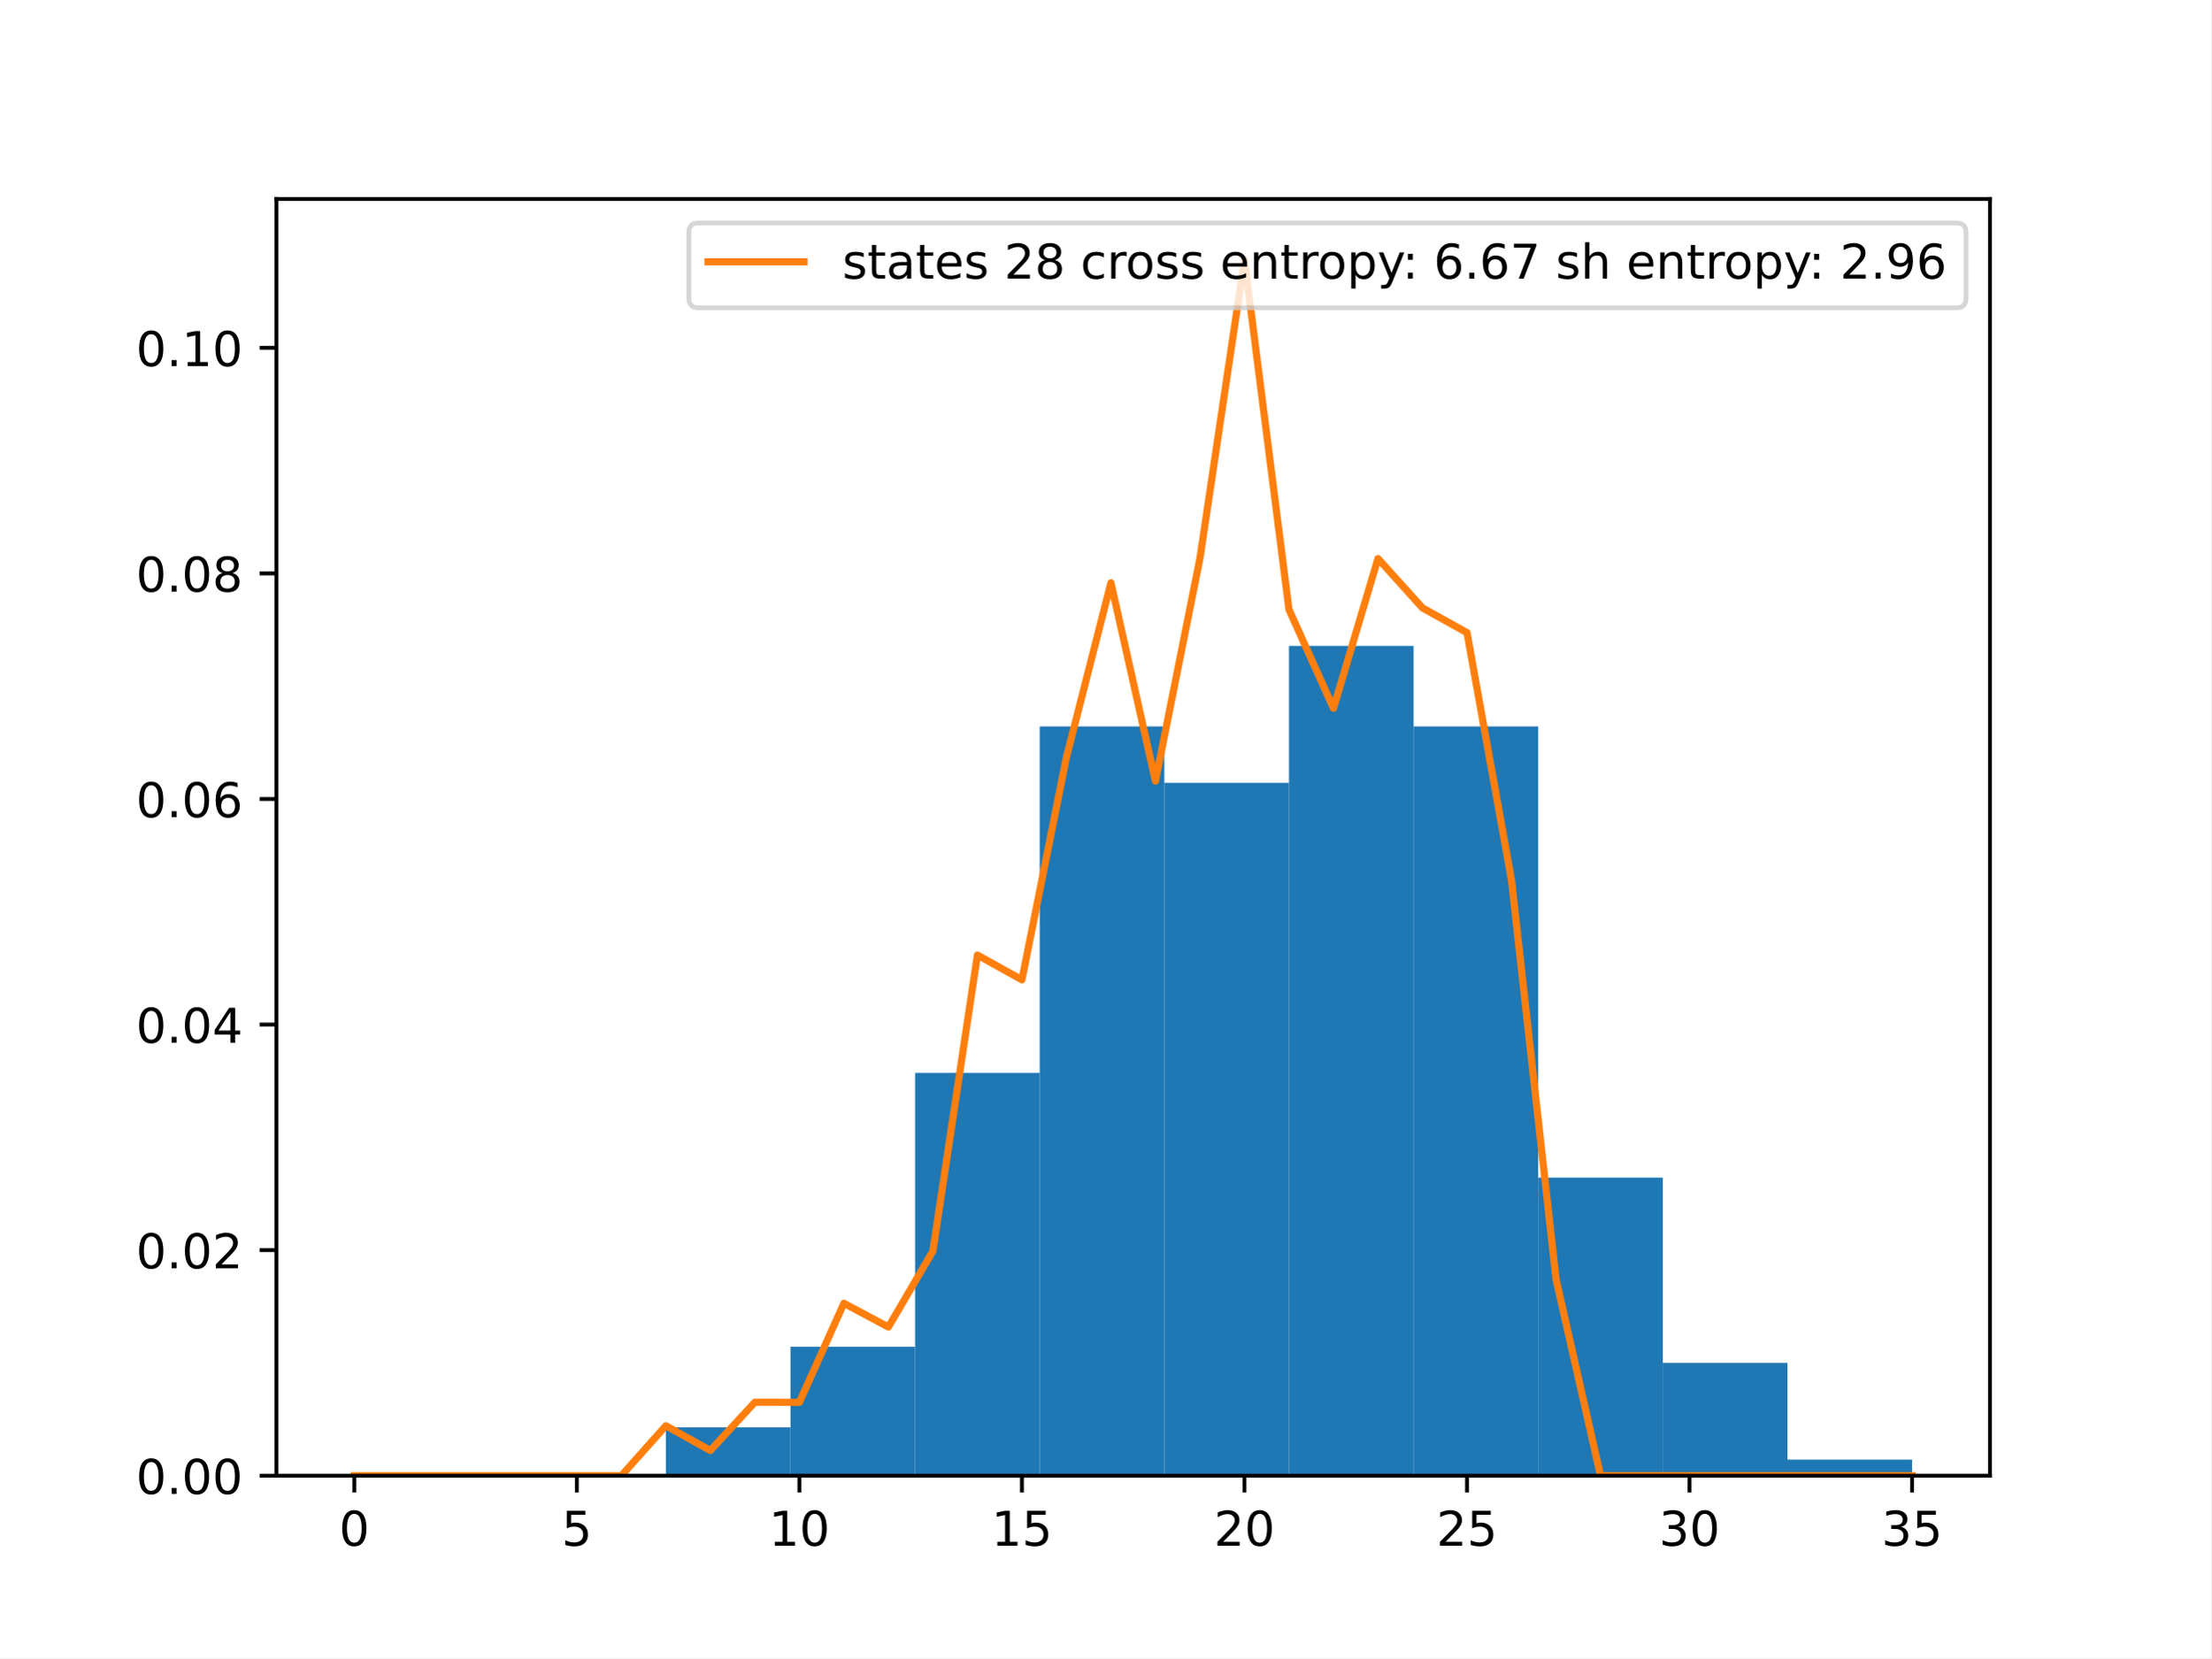
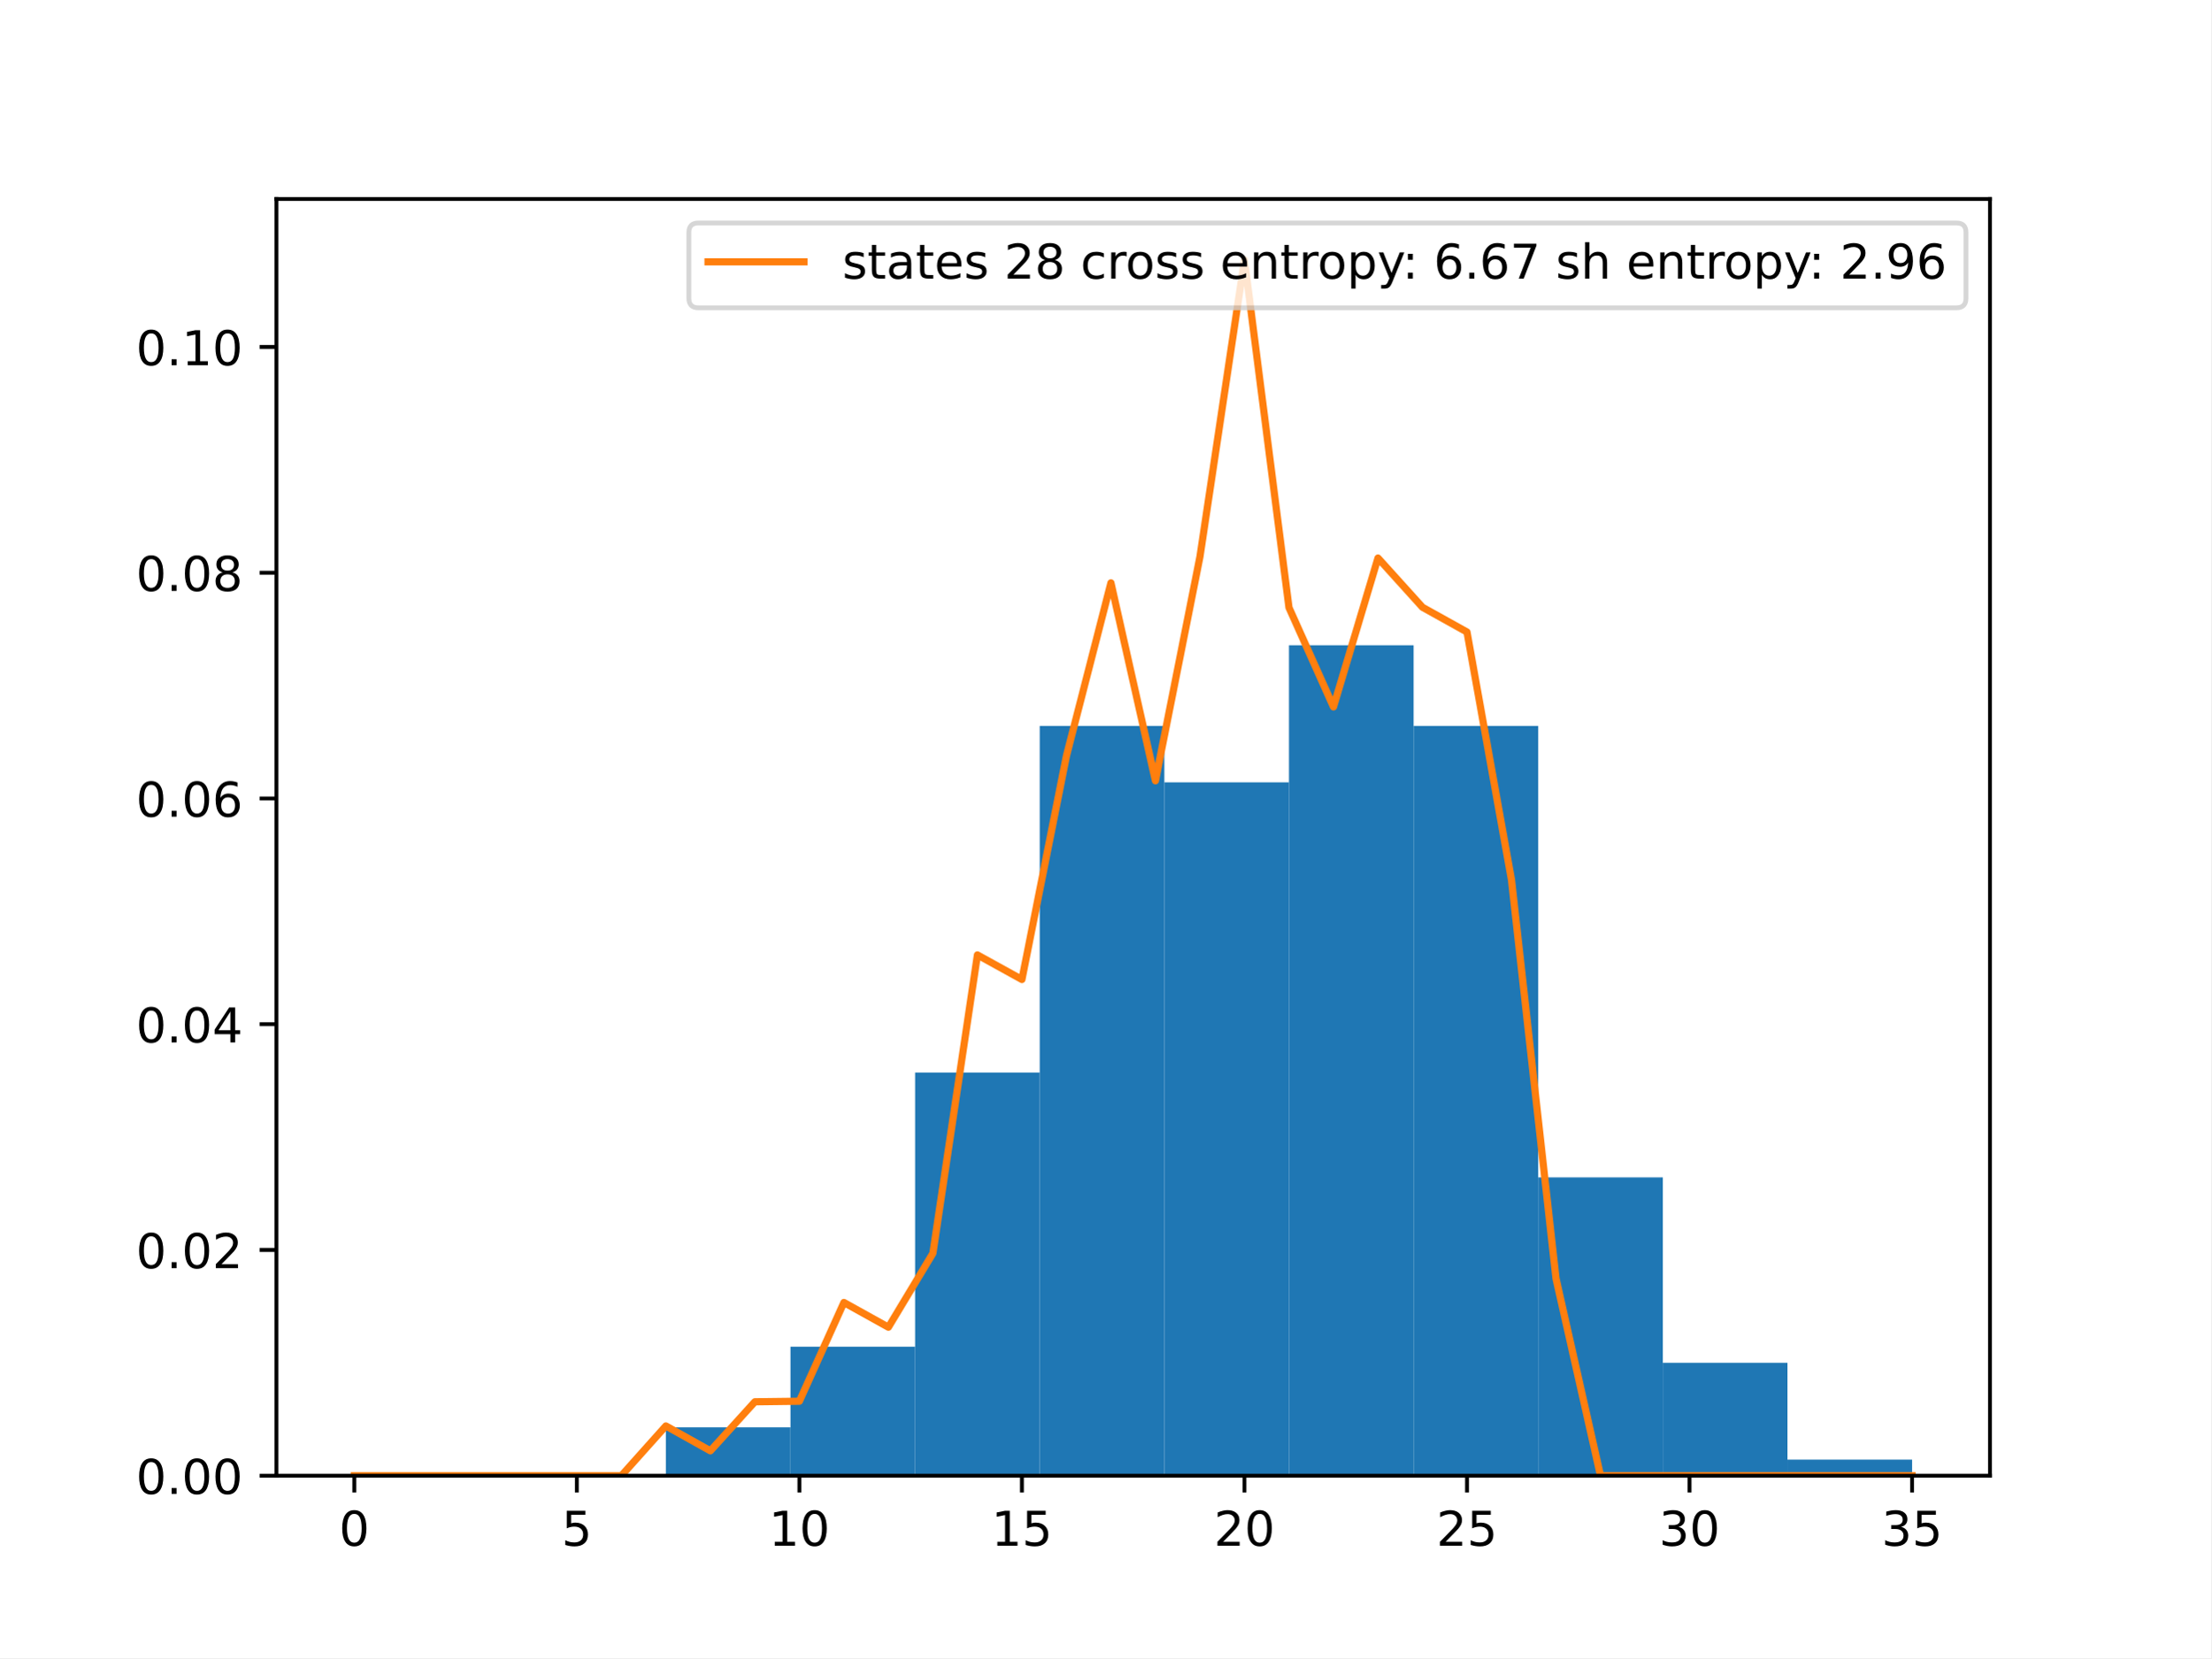
<svg xmlns="http://www.w3.org/2000/svg" xmlns:xlink="http://www.w3.org/1999/xlink" width="460.8pt" height="345.6pt" viewBox="0 0 460.8 345.6" version="1.1">
  <defs>
    <style type="text/css">*{stroke-linejoin: round; stroke-linecap: butt}</style>
  </defs>
  <g id="figure_1">
    <g id="patch_1">
      <path d="M 0 345.6  L 460.8 345.6  L 460.8 0  L 0 0  z " style="fill: #ffffff" />
    </g>
    <g id="axes_1">
      <g id="patch_2">
        <path d="M 57.6 307.584  L 414.72 307.584  L 414.72 41.472  L 57.6 41.472  z " style="fill: #ffffff" />
      </g>
      <g id="patch_3">
-         <path d="M 138.764 307.584  L 164.736 307.584  L 164.736 297.509  L 138.764 297.509  z " clip-path="url(#pbf7fd4a29a)" style="fill: #1f77b4" />
+         <path d="M 138.764 307.584  L 164.736 307.584  L 164.736 297.501  L 138.764 297.501  z " clip-path="url(#pd6a578998c)" style="fill: #1f77b4" />
      </g>
      <g id="patch_4">
-         <path d="M 164.736 307.584  L 190.708 307.584  L 190.708 280.717  L 164.736 280.717  z " clip-path="url(#pbf7fd4a29a)" style="fill: #1f77b4" />
+         <path d="M 164.736 307.584  L 190.708 307.584  L 190.708 280.696  L 164.736 280.696  z " clip-path="url(#pd6a578998c)" style="fill: #1f77b4" />
      </g>
      <g id="patch_5">
-         <path d="M 190.708 307.584  L 216.681 307.584  L 216.681 223.624  L 190.708 223.624  z " clip-path="url(#pbf7fd4a29a)" style="fill: #1f77b4" />
+         <path d="M 190.708 307.584  L 216.681 307.584  L 216.681 223.559  L 190.708 223.559  z " clip-path="url(#pd6a578998c)" style="fill: #1f77b4" />
      </g>
      <g id="patch_6">
-         <path d="M 216.681 307.584  L 242.653 307.584  L 242.653 151.418  L 216.681 151.418  z " clip-path="url(#pbf7fd4a29a)" style="fill: #1f77b4" />
+         <path d="M 216.681 307.584  L 242.653 307.584  L 242.653 151.298  L 216.681 151.298  z " clip-path="url(#pd6a578998c)" style="fill: #1f77b4" />
      </g>
      <g id="patch_7">
-         <path d="M 242.653 307.584  L 268.625 307.584  L 268.625 163.173  L 242.653 163.173  z " clip-path="url(#pbf7fd4a29a)" style="fill: #1f77b4" />
+         <path d="M 242.653 307.584  L 268.625 307.584  L 268.625 163.061  L 242.653 163.061  z " clip-path="url(#pd6a578998c)" style="fill: #1f77b4" />
      </g>
      <g id="patch_8">
-         <path d="M 268.625 307.584  L 294.598 307.584  L 294.598 134.626  L 268.625 134.626  z " clip-path="url(#pbf7fd4a29a)" style="fill: #1f77b4" />
+         <path d="M 268.625 307.584  L 294.598 307.584  L 294.598 134.493  L 268.625 134.493  z " clip-path="url(#pd6a578998c)" style="fill: #1f77b4" />
      </g>
      <g id="patch_9">
-         <path d="M 294.598 307.584  L 320.57 307.584  L 320.57 151.418  L 294.598 151.418  z " clip-path="url(#pbf7fd4a29a)" style="fill: #1f77b4" />
+         <path d="M 294.598 307.584  L 320.57 307.584  L 320.57 151.298  L 294.598 151.298  z " clip-path="url(#pd6a578998c)" style="fill: #1f77b4" />
      </g>
      <g id="patch_10">
-         <path d="M 320.57 307.584  L 346.543 307.584  L 346.543 245.454  L 320.57 245.454  z " clip-path="url(#pbf7fd4a29a)" style="fill: #1f77b4" />
+         <path d="M 320.57 307.584  L 346.543 307.584  L 346.543 245.406  L 320.57 245.406  z " clip-path="url(#pd6a578998c)" style="fill: #1f77b4" />
      </g>
      <g id="patch_11">
-         <path d="M 346.543 307.584  L 372.515 307.584  L 372.515 284.075  L 346.543 284.075  z " clip-path="url(#pbf7fd4a29a)" style="fill: #1f77b4" />
+         <path d="M 346.543 307.584  L 372.515 307.584  L 372.515 284.057  L 346.543 284.057  z " clip-path="url(#pd6a578998c)" style="fill: #1f77b4" />
      </g>
      <g id="patch_12">
-         <path d="M 372.515 307.584  L 398.487 307.584  L 398.487 304.226  L 372.515 304.226  z " clip-path="url(#pbf7fd4a29a)" style="fill: #1f77b4" />
+         <path d="M 372.515 307.584  L 398.487 307.584  L 398.487 304.223  L 372.515 304.223  z " clip-path="url(#pd6a578998c)" style="fill: #1f77b4" />
      </g>
      <g id="matplotlib.axis_1">
        <g id="xtick_1">
          <g id="line2d_1">
            <defs>
-               <path id="mff5b7a526d" d="M 0 0  L 0 3.5  " style="stroke: #000000; stroke-width: 0.8" />
+               <path id="m633aa79b20" d="M 0 0  L 0 3.5  " style="stroke: #000000; stroke-width: 0.8" />
            </defs>
            <g>
-               <use xlink:href="#mff5b7a526d" x="73.833" y="307.584" style="stroke: #000000; stroke-width: 0.8" />
+               <use xlink:href="#m633aa79b20" x="73.833" y="307.584" style="stroke: #000000; stroke-width: 0.8" />
            </g>
          </g>
          <g id="text_1">
            <g transform="translate(70.65148 322.1824) scale(0.1 -0.1)">
              <defs>
                <path id="DejaVuSans-30" d="M 2034 4250  Q 1547 4250 1301 3770  Q 1056 3291 1056 2328  Q 1056 1369 1301 889  Q 1547 409 2034 409  Q 2525 409 2770 889  Q 3016 1369 3016 2328  Q 3016 3291 2770 3770  Q 2525 4250 2034 4250  z M 2034 4750  Q 2819 4750 3233 4129  Q 3647 3509 3647 2328  Q 3647 1150 3233 529  Q 2819 -91 2034 -91  Q 1250 -91 836 529  Q 422 1150 422 2328  Q 422 3509 836 4129  Q 1250 4750 2034 4750  z " transform="scale(0.015625)" />
              </defs>
              <use xlink:href="#DejaVuSans-30" />
            </g>
          </g>
        </g>
        <g id="xtick_2">
          <g id="line2d_2">
            <g>
-               <use xlink:href="#mff5b7a526d" x="120.212" y="307.584" style="stroke: #000000; stroke-width: 0.8" />
+               <use xlink:href="#m633aa79b20" x="120.212" y="307.584" style="stroke: #000000; stroke-width: 0.8" />
            </g>
          </g>
          <g id="text_2">
            <g transform="translate(117.0307 322.1824) scale(0.1 -0.1)">
              <defs>
                <path id="DejaVuSans-35" d="M 691 4666  L 3169 4666  L 3169 4134  L 1269 4134  L 1269 2991  Q 1406 3038 1543 3061  Q 1681 3084 1819 3084  Q 2600 3084 3056 2656  Q 3513 2228 3513 1497  Q 3513 744 3044 326  Q 2575 -91 1722 -91  Q 1428 -91 1123 -41  Q 819 9 494 109  L 494 744  Q 775 591 1075 516  Q 1375 441 1709 441  Q 2250 441 2565 725  Q 2881 1009 2881 1497  Q 2881 1984 2565 2268  Q 2250 2553 1709 2553  Q 1456 2553 1204 2497  Q 953 2441 691 2322  L 691 4666  z " transform="scale(0.015625)" />
              </defs>
              <use xlink:href="#DejaVuSans-35" />
            </g>
          </g>
        </g>
        <g id="xtick_3">
          <g id="line2d_3">
            <g>
-               <use xlink:href="#mff5b7a526d" x="166.591" y="307.584" style="stroke: #000000; stroke-width: 0.8" />
+               <use xlink:href="#m633aa79b20" x="166.591" y="307.584" style="stroke: #000000; stroke-width: 0.8" />
            </g>
          </g>
          <g id="text_3">
            <g transform="translate(160.2287 322.1824) scale(0.1 -0.1)">
              <defs>
                <path id="DejaVuSans-31" d="M 794 531  L 1825 531  L 1825 4091  L 703 3866  L 703 4441  L 1819 4666  L 2450 4666  L 2450 531  L 3481 531  L 3481 0  L 794 0  L 794 531  z " transform="scale(0.015625)" />
              </defs>
              <use xlink:href="#DejaVuSans-31" />
              <use xlink:href="#DejaVuSans-30" x="63.623" />
            </g>
          </g>
        </g>
        <g id="xtick_4">
          <g id="line2d_4">
            <g>
-               <use xlink:href="#mff5b7a526d" x="212.97" y="307.584" style="stroke: #000000; stroke-width: 0.8" />
+               <use xlink:href="#m633aa79b20" x="212.97" y="307.584" style="stroke: #000000; stroke-width: 0.8" />
            </g>
          </g>
          <g id="text_4">
            <g transform="translate(206.6079 322.1824) scale(0.1 -0.1)">
              <use xlink:href="#DejaVuSans-31" />
              <use xlink:href="#DejaVuSans-35" x="63.623" />
            </g>
          </g>
        </g>
        <g id="xtick_5">
          <g id="line2d_5">
            <g>
-               <use xlink:href="#mff5b7a526d" x="259.35" y="307.584" style="stroke: #000000; stroke-width: 0.8" />
+               <use xlink:href="#m633aa79b20" x="259.35" y="307.584" style="stroke: #000000; stroke-width: 0.8" />
            </g>
          </g>
          <g id="text_5">
            <g transform="translate(252.9871 322.1824) scale(0.1 -0.1)">
              <defs>
                <path id="DejaVuSans-32" d="M 1228 531  L 3431 531  L 3431 0  L 469 0  L 469 531  Q 828 903 1448 1529  Q 2069 2156 2228 2338  Q 2531 2678 2651 2914  Q 2772 3150 2772 3378  Q 2772 3750 2511 3984  Q 2250 4219 1831 4219  Q 1534 4219 1204 4116  Q 875 4013 500 3803  L 500 4441  Q 881 4594 1212 4672  Q 1544 4750 1819 4750  Q 2544 4750 2975 4387  Q 3406 4025 3406 3419  Q 3406 3131 3298 2873  Q 3191 2616 2906 2266  Q 2828 2175 2409 1742  Q 1991 1309 1228 531  z " transform="scale(0.015625)" />
              </defs>
              <use xlink:href="#DejaVuSans-32" />
              <use xlink:href="#DejaVuSans-30" x="63.623" />
            </g>
          </g>
        </g>
        <g id="xtick_6">
          <g id="line2d_6">
            <g>
-               <use xlink:href="#mff5b7a526d" x="305.729" y="307.584" style="stroke: #000000; stroke-width: 0.8" />
+               <use xlink:href="#m633aa79b20" x="305.729" y="307.584" style="stroke: #000000; stroke-width: 0.8" />
            </g>
          </g>
          <g id="text_6">
            <g transform="translate(299.3663 322.1824) scale(0.1 -0.1)">
              <use xlink:href="#DejaVuSans-32" />
              <use xlink:href="#DejaVuSans-35" x="63.623" />
            </g>
          </g>
        </g>
        <g id="xtick_7">
          <g id="line2d_7">
            <g>
-               <use xlink:href="#mff5b7a526d" x="352.108" y="307.584" style="stroke: #000000; stroke-width: 0.8" />
+               <use xlink:href="#m633aa79b20" x="352.108" y="307.584" style="stroke: #000000; stroke-width: 0.8" />
            </g>
          </g>
          <g id="text_7">
            <g transform="translate(345.7456 322.1824) scale(0.1 -0.1)">
              <defs>
                <path id="DejaVuSans-33" d="M 2597 2516  Q 3050 2419 3304 2112  Q 3559 1806 3559 1356  Q 3559 666 3084 287  Q 2609 -91 1734 -91  Q 1441 -91 1130 -33  Q 819 25 488 141  L 488 750  Q 750 597 1062 519  Q 1375 441 1716 441  Q 2309 441 2620 675  Q 2931 909 2931 1356  Q 2931 1769 2642 2001  Q 2353 2234 1838 2234  L 1294 2234  L 1294 2753  L 1863 2753  Q 2328 2753 2575 2939  Q 2822 3125 2822 3475  Q 2822 3834 2567 4026  Q 2313 4219 1838 4219  Q 1578 4219 1281 4162  Q 984 4106 628 3988  L 628 4550  Q 988 4650 1302 4700  Q 1616 4750 1894 4750  Q 2613 4750 3031 4423  Q 3450 4097 3450 3541  Q 3450 3153 3228 2886  Q 3006 2619 2597 2516  z " transform="scale(0.015625)" />
              </defs>
              <use xlink:href="#DejaVuSans-33" />
              <use xlink:href="#DejaVuSans-30" x="63.623" />
            </g>
          </g>
        </g>
        <g id="xtick_8">
          <g id="line2d_8">
            <g>
-               <use xlink:href="#mff5b7a526d" x="398.487" y="307.584" style="stroke: #000000; stroke-width: 0.8" />
+               <use xlink:href="#m633aa79b20" x="398.487" y="307.584" style="stroke: #000000; stroke-width: 0.8" />
            </g>
          </g>
          <g id="text_8">
            <g transform="translate(392.1248 322.1824) scale(0.1 -0.1)">
              <use xlink:href="#DejaVuSans-33" />
              <use xlink:href="#DejaVuSans-35" x="63.623" />
            </g>
          </g>
        </g>
      </g>
      <g id="matplotlib.axis_2">
        <g id="ytick_1">
          <g id="line2d_9">
            <defs>
-               <path id="mc62f3f05f7" d="M 0 0  L -3.5 0  " style="stroke: #000000; stroke-width: 0.8" />
+               <path id="mf53804fd5f" d="M 0 0  L -3.5 0  " style="stroke: #000000; stroke-width: 0.8" />
            </defs>
            <g>
-               <use xlink:href="#mc62f3f05f7" x="57.6" y="307.584" style="stroke: #000000; stroke-width: 0.8" />
+               <use xlink:href="#mf53804fd5f" x="57.6" y="307.584" style="stroke: #000000; stroke-width: 0.8" />
            </g>
          </g>
          <g id="text_9">
            <g transform="translate(28.33438 311.3832) scale(0.1 -0.1)">
              <defs>
                <path id="DejaVuSans-2e" d="M 684 794  L 1344 794  L 1344 0  L 684 0  L 684 794  z " transform="scale(0.015625)" />
              </defs>
              <use xlink:href="#DejaVuSans-30" />
              <use xlink:href="#DejaVuSans-2e" x="63.623" />
              <use xlink:href="#DejaVuSans-30" x="95.41" />
              <use xlink:href="#DejaVuSans-30" x="159.033" />
            </g>
          </g>
        </g>
        <g id="ytick_2">
          <g id="line2d_10">
            <g>
-               <use xlink:href="#mc62f3f05f7" x="57.6" y="260.566" style="stroke: #000000; stroke-width: 0.8" />
+               <use xlink:href="#mf53804fd5f" x="57.6" y="260.53" style="stroke: #000000; stroke-width: 0.8" />
            </g>
          </g>
          <g id="text_10">
-             <g transform="translate(28.33438 264.3656) scale(0.1 -0.1)">
+             <g transform="translate(28.33438 264.3294) scale(0.1 -0.1)">
              <use xlink:href="#DejaVuSans-30" />
              <use xlink:href="#DejaVuSans-2e" x="63.623" />
              <use xlink:href="#DejaVuSans-30" x="95.41" />
              <use xlink:href="#DejaVuSans-32" x="159.033" />
            </g>
          </g>
        </g>
        <g id="ytick_3">
          <g id="line2d_11">
            <g>
-               <use xlink:href="#mc62f3f05f7" x="57.6" y="213.549" style="stroke: #000000; stroke-width: 0.8" />
+               <use xlink:href="#mf53804fd5f" x="57.6" y="213.476" style="stroke: #000000; stroke-width: 0.8" />
            </g>
          </g>
          <g id="text_11">
-             <g transform="translate(28.33438 217.3479) scale(0.1 -0.1)">
+             <g transform="translate(28.33438 217.2755) scale(0.1 -0.1)">
              <defs>
                <path id="DejaVuSans-34" d="M 2419 4116  L 825 1625  L 2419 1625  L 2419 4116  z M 2253 4666  L 3047 4666  L 3047 1625  L 3713 1625  L 3713 1100  L 3047 1100  L 3047 0  L 2419 0  L 2419 1100  L 313 1100  L 313 1709  L 2253 4666  z " transform="scale(0.015625)" />
              </defs>
              <use xlink:href="#DejaVuSans-30" />
              <use xlink:href="#DejaVuSans-2e" x="63.623" />
              <use xlink:href="#DejaVuSans-30" x="95.41" />
              <use xlink:href="#DejaVuSans-34" x="159.033" />
            </g>
          </g>
        </g>
        <g id="ytick_4">
          <g id="line2d_12">
            <g>
-               <use xlink:href="#mc62f3f05f7" x="57.6" y="166.531" style="stroke: #000000; stroke-width: 0.8" />
+               <use xlink:href="#mf53804fd5f" x="57.6" y="166.422" style="stroke: #000000; stroke-width: 0.8" />
            </g>
          </g>
          <g id="text_12">
-             <g transform="translate(28.33438 170.3303) scale(0.1 -0.1)">
+             <g transform="translate(28.33438 170.2216) scale(0.1 -0.1)">
              <defs>
                <path id="DejaVuSans-36" d="M 2113 2584  Q 1688 2584 1439 2293  Q 1191 2003 1191 1497  Q 1191 994 1439 701  Q 1688 409 2113 409  Q 2538 409 2786 701  Q 3034 994 3034 1497  Q 3034 2003 2786 2293  Q 2538 2584 2113 2584  z M 3366 4563  L 3366 3988  Q 3128 4100 2886 4159  Q 2644 4219 2406 4219  Q 1781 4219 1451 3797  Q 1122 3375 1075 2522  Q 1259 2794 1537 2939  Q 1816 3084 2150 3084  Q 2853 3084 3261 2657  Q 3669 2231 3669 1497  Q 3669 778 3244 343  Q 2819 -91 2113 -91  Q 1303 -91 875 529  Q 447 1150 447 2328  Q 447 3434 972 4092  Q 1497 4750 2381 4750  Q 2619 4750 2861 4703  Q 3103 4656 3366 4563  z " transform="scale(0.015625)" />
              </defs>
              <use xlink:href="#DejaVuSans-30" />
              <use xlink:href="#DejaVuSans-2e" x="63.623" />
              <use xlink:href="#DejaVuSans-30" x="95.41" />
              <use xlink:href="#DejaVuSans-36" x="159.033" />
            </g>
          </g>
        </g>
        <g id="ytick_5">
          <g id="line2d_13">
            <g>
-               <use xlink:href="#mc62f3f05f7" x="57.6" y="119.513" style="stroke: #000000; stroke-width: 0.8" />
+               <use xlink:href="#mf53804fd5f" x="57.6" y="119.369" style="stroke: #000000; stroke-width: 0.8" />
            </g>
          </g>
          <g id="text_13">
-             <g transform="translate(28.33438 123.3126) scale(0.1 -0.1)">
+             <g transform="translate(28.33438 123.1678) scale(0.1 -0.1)">
              <defs>
                <path id="DejaVuSans-38" d="M 2034 2216  Q 1584 2216 1326 1975  Q 1069 1734 1069 1313  Q 1069 891 1326 650  Q 1584 409 2034 409  Q 2484 409 2743 651  Q 3003 894 3003 1313  Q 3003 1734 2745 1975  Q 2488 2216 2034 2216  z M 1403 2484  Q 997 2584 770 2862  Q 544 3141 544 3541  Q 544 4100 942 4425  Q 1341 4750 2034 4750  Q 2731 4750 3128 4425  Q 3525 4100 3525 3541  Q 3525 3141 3298 2862  Q 3072 2584 2669 2484  Q 3125 2378 3379 2068  Q 3634 1759 3634 1313  Q 3634 634 3220 271  Q 2806 -91 2034 -91  Q 1263 -91 848 271  Q 434 634 434 1313  Q 434 1759 690 2068  Q 947 2378 1403 2484  z M 1172 3481  Q 1172 3119 1398 2916  Q 1625 2713 2034 2713  Q 2441 2713 2670 2916  Q 2900 3119 2900 3481  Q 2900 3844 2670 4047  Q 2441 4250 2034 4250  Q 1625 4250 1398 4047  Q 1172 3844 1172 3481  z " transform="scale(0.015625)" />
              </defs>
              <use xlink:href="#DejaVuSans-30" />
              <use xlink:href="#DejaVuSans-2e" x="63.623" />
              <use xlink:href="#DejaVuSans-30" x="95.41" />
              <use xlink:href="#DejaVuSans-38" x="159.033" />
            </g>
          </g>
        </g>
        <g id="ytick_6">
          <g id="line2d_14">
            <g>
-               <use xlink:href="#mc62f3f05f7" x="57.6" y="72.496" style="stroke: #000000; stroke-width: 0.8" />
+               <use xlink:href="#mf53804fd5f" x="57.6" y="72.315" style="stroke: #000000; stroke-width: 0.8" />
            </g>
          </g>
          <g id="text_14">
-             <g transform="translate(28.33438 76.29497) scale(0.1 -0.1)">
+             <g transform="translate(28.33438 76.11393) scale(0.1 -0.1)">
              <use xlink:href="#DejaVuSans-30" />
              <use xlink:href="#DejaVuSans-2e" x="63.623" />
              <use xlink:href="#DejaVuSans-31" x="95.41" />
              <use xlink:href="#DejaVuSans-30" x="159.033" />
            </g>
          </g>
        </g>
      </g>
      <g id="line2d_15">
-         <path d="M 73.833 307.584  L 83.109 307.583  L 92.384 307.583  L 101.66 307.583  L 110.936 307.583  L 120.212 307.583  L 129.488 307.583  L 138.764 297.176  L 148.039 302.331  L 157.315 292.268  L 166.591 292.284  L 175.867 271.65  L 185.143 276.597  L 194.419 260.753  L 203.695 199.066  L 212.97 204.22  L 222.246 157.822  L 231.522 121.477  L 240.798 162.801  L 250.074 116.373  L 259.35 54.144  L 268.625 127.034  L 277.901 147.623  L 287.177 116.421  L 296.453 126.713  L 305.729 131.865  L 315.005 183.474  L 324.281 266.61  L 333.556 307.584  L 342.832 307.584  L 352.108 307.584  L 361.384 307.584  L 370.66 307.584  L 379.936 307.584  L 389.211 307.584  L 398.487 307.584  " clip-path="url(#pbf7fd4a29a)" style="fill: none; stroke: #ff7f0e; stroke-width: 1.5; stroke-linecap: square" />
+         <path d="M 73.833 307.584  L 83.109 307.583  L 92.384 307.583  L 101.66 307.583  L 110.936 307.583  L 120.212 307.583  L 129.488 307.583  L 138.764 297.213  L 148.039 302.397  L 157.315 292.175  L 166.591 292.059  L 175.867 271.48  L 185.143 276.632  L 194.419 261.222  L 203.695 199.039  L 212.97 204.157  L 222.246 157.564  L 231.522 121.482  L 240.798 162.739  L 250.074 116.033  L 259.35 54.144  L 268.625 126.63  L 277.901 147.341  L 287.177 116.307  L 296.453 126.575  L 305.729 131.733  L 315.005 183.399  L 324.281 266.49  L 333.556 307.584  L 342.832 307.584  L 352.108 307.584  L 361.384 307.584  L 370.66 307.584  L 379.936 307.584  L 389.211 307.584  L 398.487 307.584  " clip-path="url(#pd6a578998c)" style="fill: none; stroke: #ff7f0e; stroke-width: 1.5; stroke-linecap: square" />
      </g>
      <g id="patch_13">
        <path d="M 57.6 307.584  L 57.6 41.472  " style="fill: none; stroke: #000000; stroke-width: 0.8; stroke-linejoin: miter; stroke-linecap: square" />
      </g>
      <g id="patch_14">
        <path d="M 414.72 307.584  L 414.72 41.472  " style="fill: none; stroke: #000000; stroke-width: 0.8; stroke-linejoin: miter; stroke-linecap: square" />
      </g>
      <g id="patch_15">
        <path d="M 57.6 307.584  L 414.72 307.584  " style="fill: none; stroke: #000000; stroke-width: 0.8; stroke-linejoin: miter; stroke-linecap: square" />
      </g>
      <g id="patch_16">
        <path d="M 57.6 41.472  L 414.72 41.472  " style="fill: none; stroke: #000000; stroke-width: 0.8; stroke-linejoin: miter; stroke-linecap: square" />
      </g>
      <g id="legend_1">
        <g id="patch_17">
          <path d="M 145.554 64.15  L 407.72 64.15  Q 409.72 64.15 409.72 62.15  L 409.72 48.472  Q 409.72 46.472 407.72 46.472  L 145.554 46.472  Q 143.554 46.472 143.554 48.472  L 143.554 62.15  Q 143.554 64.15 145.554 64.15  z " style="fill: #ffffff; opacity: 0.8; stroke: #cccccc; stroke-linejoin: miter" />
        </g>
        <g id="line2d_16">
          <path d="M 147.554 54.57  L 157.554 54.57  L 167.554 54.57  " style="fill: none; stroke: #ff7f0e; stroke-width: 1.5; stroke-linecap: square" />
        </g>
        <g id="text_15">
          <g transform="translate(175.5544 58.07044) scale(0.1 -0.1)">
            <defs>
              <path id="DejaVuSans-73" d="M 2834 3397  L 2834 2853  Q 2591 2978 2328 3040  Q 2066 3103 1784 3103  Q 1356 3103 1142 2972  Q 928 2841 928 2578  Q 928 2378 1081 2264  Q 1234 2150 1697 2047  L 1894 2003  Q 2506 1872 2764 1633  Q 3022 1394 3022 966  Q 3022 478 2636 193  Q 2250 -91 1575 -91  Q 1294 -91 989 -36  Q 684 19 347 128  L 347 722  Q 666 556 975 473  Q 1284 391 1588 391  Q 1994 391 2212 530  Q 2431 669 2431 922  Q 2431 1156 2273 1281  Q 2116 1406 1581 1522  L 1381 1569  Q 847 1681 609 1914  Q 372 2147 372 2553  Q 372 3047 722 3315  Q 1072 3584 1716 3584  Q 2034 3584 2315 3537  Q 2597 3491 2834 3397  z " transform="scale(0.015625)" />
              <path id="DejaVuSans-74" d="M 1172 4494  L 1172 3500  L 2356 3500  L 2356 3053  L 1172 3053  L 1172 1153  Q 1172 725 1289 603  Q 1406 481 1766 481  L 2356 481  L 2356 0  L 1766 0  Q 1100 0 847 248  Q 594 497 594 1153  L 594 3053  L 172 3053  L 172 3500  L 594 3500  L 594 4494  L 1172 4494  z " transform="scale(0.015625)" />
              <path id="DejaVuSans-61" d="M 2194 1759  Q 1497 1759 1228 1600  Q 959 1441 959 1056  Q 959 750 1161 570  Q 1363 391 1709 391  Q 2188 391 2477 730  Q 2766 1069 2766 1631  L 2766 1759  L 2194 1759  z M 3341 1997  L 3341 0  L 2766 0  L 2766 531  Q 2569 213 2275 61  Q 1981 -91 1556 -91  Q 1019 -91 701 211  Q 384 513 384 1019  Q 384 1609 779 1909  Q 1175 2209 1959 2209  L 2766 2209  L 2766 2266  Q 2766 2663 2505 2880  Q 2244 3097 1772 3097  Q 1472 3097 1187 3025  Q 903 2953 641 2809  L 641 3341  Q 956 3463 1253 3523  Q 1550 3584 1831 3584  Q 2591 3584 2966 3190  Q 3341 2797 3341 1997  z " transform="scale(0.015625)" />
              <path id="DejaVuSans-65" d="M 3597 1894  L 3597 1613  L 953 1613  Q 991 1019 1311 708  Q 1631 397 2203 397  Q 2534 397 2845 478  Q 3156 559 3463 722  L 3463 178  Q 3153 47 2828 -22  Q 2503 -91 2169 -91  Q 1331 -91 842 396  Q 353 884 353 1716  Q 353 2575 817 3079  Q 1281 3584 2069 3584  Q 2775 3584 3186 3129  Q 3597 2675 3597 1894  z M 3022 2063  Q 3016 2534 2758 2815  Q 2500 3097 2075 3097  Q 1594 3097 1305 2825  Q 1016 2553 972 2059  L 3022 2063  z " transform="scale(0.015625)" />
              <path id="DejaVuSans-20" transform="scale(0.015625)" />
              <path id="DejaVuSans-63" d="M 3122 3366  L 3122 2828  Q 2878 2963 2633 3030  Q 2388 3097 2138 3097  Q 1578 3097 1268 2742  Q 959 2388 959 1747  Q 959 1106 1268 751  Q 1578 397 2138 397  Q 2388 397 2633 464  Q 2878 531 3122 666  L 3122 134  Q 2881 22 2623 -34  Q 2366 -91 2075 -91  Q 1284 -91 818 406  Q 353 903 353 1747  Q 353 2603 823 3093  Q 1294 3584 2113 3584  Q 2378 3584 2631 3529  Q 2884 3475 3122 3366  z " transform="scale(0.015625)" />
              <path id="DejaVuSans-72" d="M 2631 2963  Q 2534 3019 2420 3045  Q 2306 3072 2169 3072  Q 1681 3072 1420 2755  Q 1159 2438 1159 1844  L 1159 0  L 581 0  L 581 3500  L 1159 3500  L 1159 2956  Q 1341 3275 1631 3429  Q 1922 3584 2338 3584  Q 2397 3584 2469 3576  Q 2541 3569 2628 3553  L 2631 2963  z " transform="scale(0.015625)" />
              <path id="DejaVuSans-6f" d="M 1959 3097  Q 1497 3097 1228 2736  Q 959 2375 959 1747  Q 959 1119 1226 758  Q 1494 397 1959 397  Q 2419 397 2687 759  Q 2956 1122 2956 1747  Q 2956 2369 2687 2733  Q 2419 3097 1959 3097  z M 1959 3584  Q 2709 3584 3137 3096  Q 3566 2609 3566 1747  Q 3566 888 3137 398  Q 2709 -91 1959 -91  Q 1206 -91 779 398  Q 353 888 353 1747  Q 353 2609 779 3096  Q 1206 3584 1959 3584  z " transform="scale(0.015625)" />
              <path id="DejaVuSans-6e" d="M 3513 2113  L 3513 0  L 2938 0  L 2938 2094  Q 2938 2591 2744 2837  Q 2550 3084 2163 3084  Q 1697 3084 1428 2787  Q 1159 2491 1159 1978  L 1159 0  L 581 0  L 581 3500  L 1159 3500  L 1159 2956  Q 1366 3272 1645 3428  Q 1925 3584 2291 3584  Q 2894 3584 3203 3211  Q 3513 2838 3513 2113  z " transform="scale(0.015625)" />
              <path id="DejaVuSans-70" d="M 1159 525  L 1159 -1331  L 581 -1331  L 581 3500  L 1159 3500  L 1159 2969  Q 1341 3281 1617 3432  Q 1894 3584 2278 3584  Q 2916 3584 3314 3078  Q 3713 2572 3713 1747  Q 3713 922 3314 415  Q 2916 -91 2278 -91  Q 1894 -91 1617 61  Q 1341 213 1159 525  z M 3116 1747  Q 3116 2381 2855 2742  Q 2594 3103 2138 3103  Q 1681 3103 1420 2742  Q 1159 2381 1159 1747  Q 1159 1113 1420 752  Q 1681 391 2138 391  Q 2594 391 2855 752  Q 3116 1113 3116 1747  z " transform="scale(0.015625)" />
              <path id="DejaVuSans-79" d="M 2059 -325  Q 1816 -950 1584 -1140  Q 1353 -1331 966 -1331  L 506 -1331  L 506 -850  L 844 -850  Q 1081 -850 1212 -737  Q 1344 -625 1503 -206  L 1606 56  L 191 3500  L 800 3500  L 1894 763  L 2988 3500  L 3597 3500  L 2059 -325  z " transform="scale(0.015625)" />
              <path id="DejaVuSans-3a" d="M 750 794  L 1409 794  L 1409 0  L 750 0  L 750 794  z M 750 3309  L 1409 3309  L 1409 2516  L 750 2516  L 750 3309  z " transform="scale(0.015625)" />
              <path id="DejaVuSans-37" d="M 525 4666  L 3525 4666  L 3525 4397  L 1831 0  L 1172 0  L 2766 4134  L 525 4134  L 525 4666  z " transform="scale(0.015625)" />
              <path id="DejaVuSans-68" d="M 3513 2113  L 3513 0  L 2938 0  L 2938 2094  Q 2938 2591 2744 2837  Q 2550 3084 2163 3084  Q 1697 3084 1428 2787  Q 1159 2491 1159 1978  L 1159 0  L 581 0  L 581 4863  L 1159 4863  L 1159 2956  Q 1366 3272 1645 3428  Q 1925 3584 2291 3584  Q 2894 3584 3203 3211  Q 3513 2838 3513 2113  z " transform="scale(0.015625)" />
              <path id="DejaVuSans-39" d="M 703 97  L 703 672  Q 941 559 1184 500  Q 1428 441 1663 441  Q 2288 441 2617 861  Q 2947 1281 2994 2138  Q 2813 1869 2534 1725  Q 2256 1581 1919 1581  Q 1219 1581 811 2004  Q 403 2428 403 3163  Q 403 3881 828 4315  Q 1253 4750 1959 4750  Q 2769 4750 3195 4129  Q 3622 3509 3622 2328  Q 3622 1225 3098 567  Q 2575 -91 1691 -91  Q 1453 -91 1209 -44  Q 966 3 703 97  z M 1959 2075  Q 2384 2075 2632 2365  Q 2881 2656 2881 3163  Q 2881 3666 2632 3958  Q 2384 4250 1959 4250  Q 1534 4250 1286 3958  Q 1038 3666 1038 3163  Q 1038 2656 1286 2365  Q 1534 2075 1959 2075  z " transform="scale(0.015625)" />
            </defs>
            <use xlink:href="#DejaVuSans-73" />
            <use xlink:href="#DejaVuSans-74" x="52.1" />
            <use xlink:href="#DejaVuSans-61" x="91.309" />
            <use xlink:href="#DejaVuSans-74" x="152.588" />
            <use xlink:href="#DejaVuSans-65" x="191.797" />
            <use xlink:href="#DejaVuSans-73" x="253.32" />
            <use xlink:href="#DejaVuSans-20" x="305.42" />
            <use xlink:href="#DejaVuSans-32" x="337.207" />
            <use xlink:href="#DejaVuSans-38" x="400.83" />
            <use xlink:href="#DejaVuSans-20" x="464.453" />
            <use xlink:href="#DejaVuSans-63" x="496.24" />
            <use xlink:href="#DejaVuSans-72" x="551.221" />
            <use xlink:href="#DejaVuSans-6f" x="590.084" />
            <use xlink:href="#DejaVuSans-73" x="651.266" />
            <use xlink:href="#DejaVuSans-73" x="703.365" />
            <use xlink:href="#DejaVuSans-20" x="755.465" />
            <use xlink:href="#DejaVuSans-65" x="787.252" />
            <use xlink:href="#DejaVuSans-6e" x="848.775" />
            <use xlink:href="#DejaVuSans-74" x="912.154" />
            <use xlink:href="#DejaVuSans-72" x="951.363" />
            <use xlink:href="#DejaVuSans-6f" x="990.227" />
            <use xlink:href="#DejaVuSans-70" x="1051.408" />
            <use xlink:href="#DejaVuSans-79" x="1114.885" />
            <use xlink:href="#DejaVuSans-3a" x="1166.814" />
            <use xlink:href="#DejaVuSans-20" x="1200.506" />
            <use xlink:href="#DejaVuSans-36" x="1232.293" />
            <use xlink:href="#DejaVuSans-2e" x="1295.916" />
            <use xlink:href="#DejaVuSans-36" x="1327.703" />
            <use xlink:href="#DejaVuSans-37" x="1391.326" />
            <use xlink:href="#DejaVuSans-20" x="1454.949" />
            <use xlink:href="#DejaVuSans-73" x="1486.736" />
            <use xlink:href="#DejaVuSans-68" x="1538.836" />
            <use xlink:href="#DejaVuSans-20" x="1602.215" />
            <use xlink:href="#DejaVuSans-65" x="1634.002" />
            <use xlink:href="#DejaVuSans-6e" x="1695.525" />
            <use xlink:href="#DejaVuSans-74" x="1758.904" />
            <use xlink:href="#DejaVuSans-72" x="1798.113" />
            <use xlink:href="#DejaVuSans-6f" x="1836.977" />
            <use xlink:href="#DejaVuSans-70" x="1898.158" />
            <use xlink:href="#DejaVuSans-79" x="1961.635" />
            <use xlink:href="#DejaVuSans-3a" x="2013.564" />
            <use xlink:href="#DejaVuSans-20" x="2047.256" />
            <use xlink:href="#DejaVuSans-32" x="2079.043" />
            <use xlink:href="#DejaVuSans-2e" x="2142.666" />
            <use xlink:href="#DejaVuSans-39" x="2174.453" />
            <use xlink:href="#DejaVuSans-36" x="2238.076" />
          </g>
        </g>
      </g>
    </g>
  </g>
  <defs>
-     <clipPath id="pbf7fd4a29a">
+     <clipPath id="pd6a578998c">
      <rect x="57.6" y="41.472" width="357.12" height="266.112" />
    </clipPath>
  </defs>
</svg>
